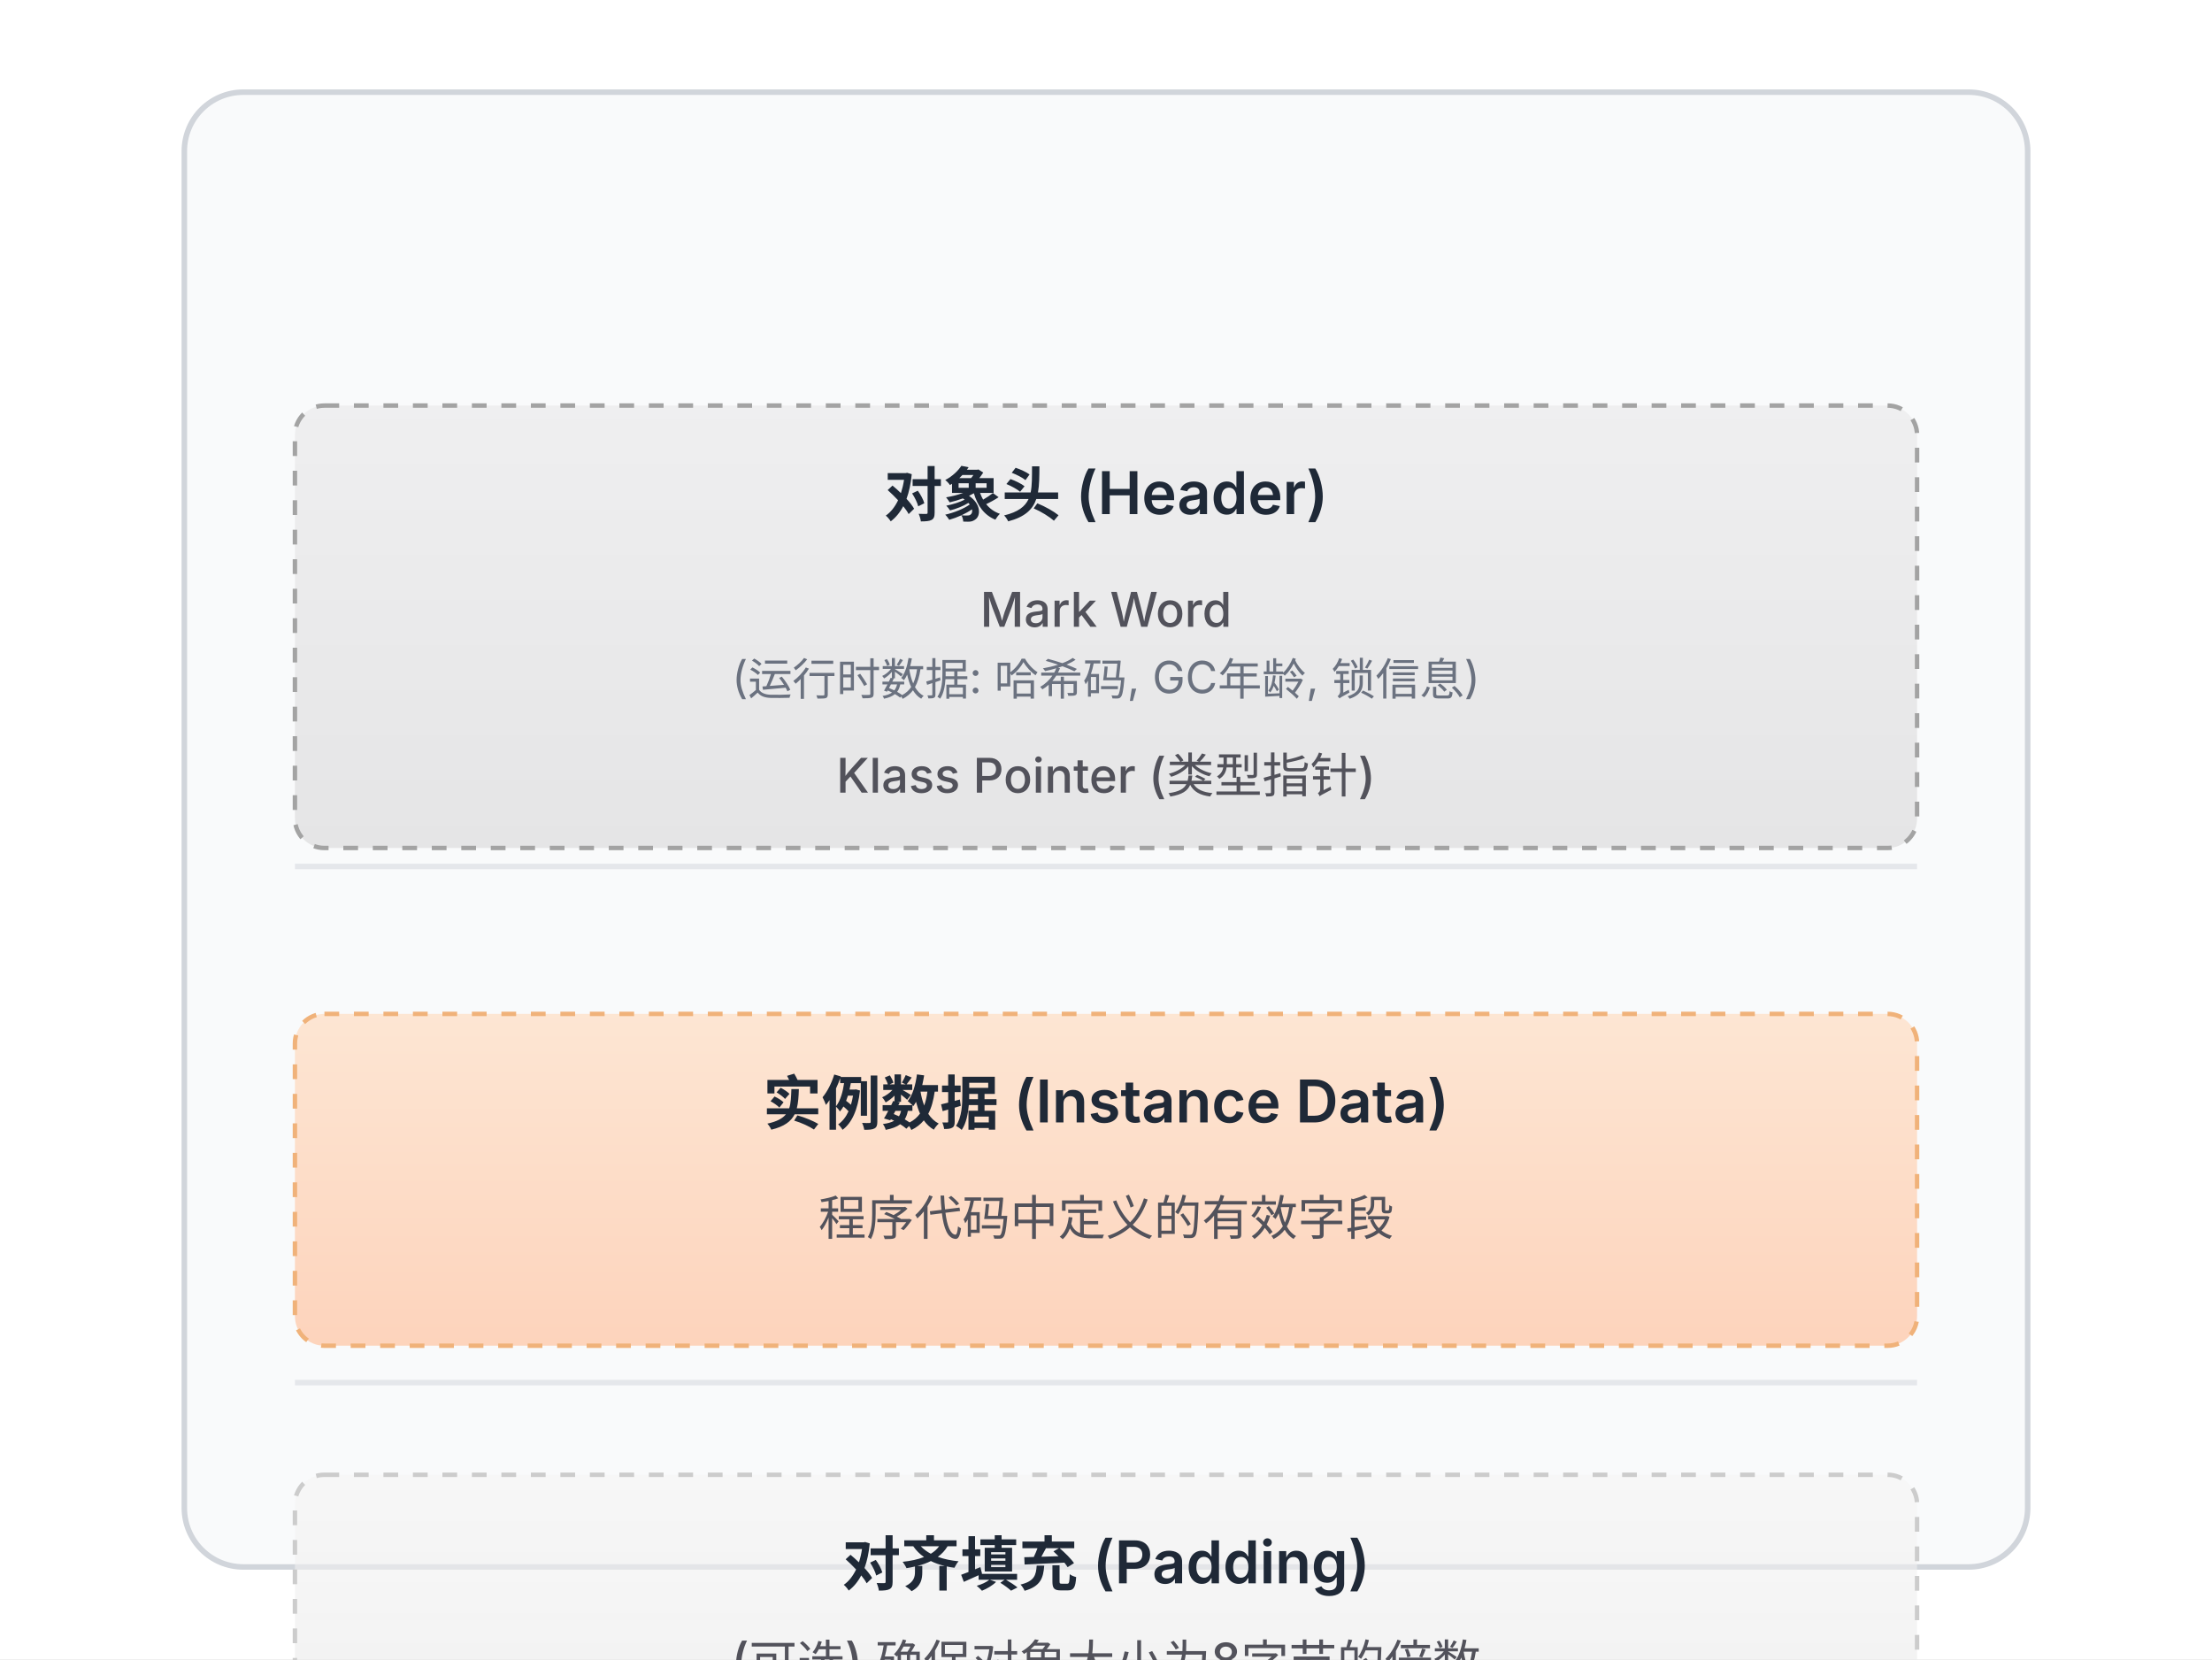
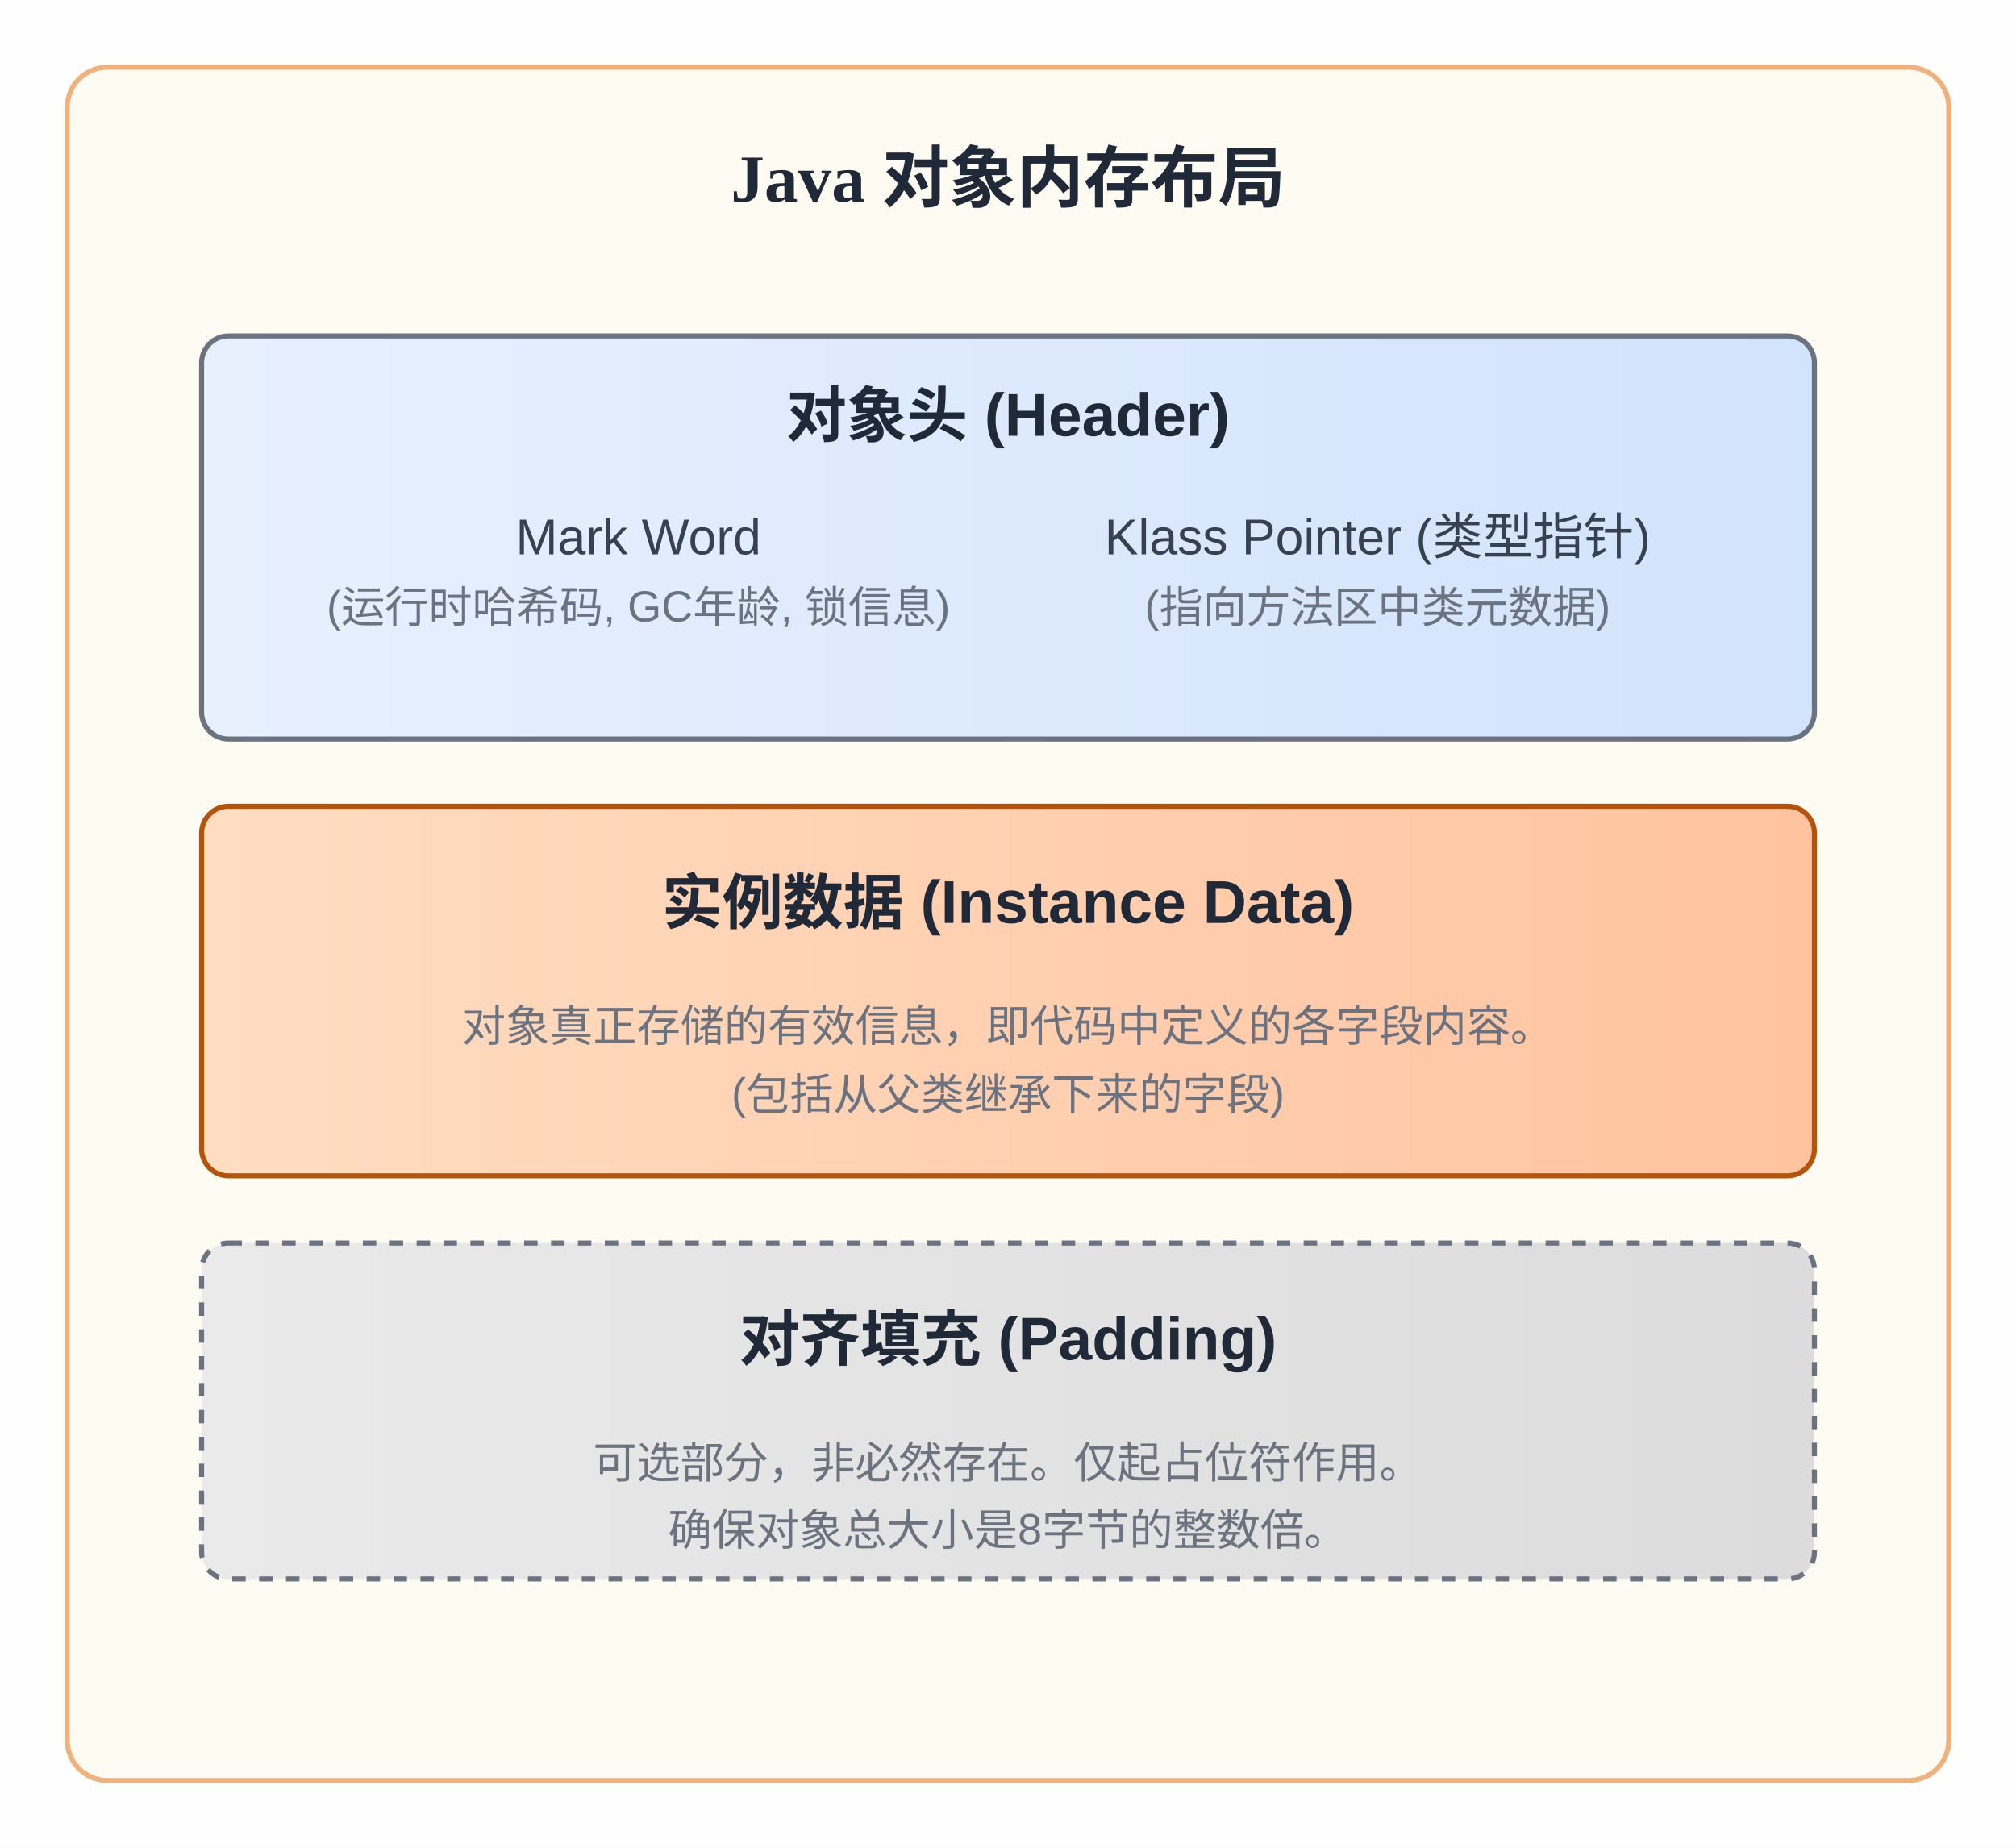
- <svg xmlns="http://www.w3.org/2000/svg" width="600" height="450" viewBox="0 0 600 450">
+ <svg xmlns="http://www.w3.org/2000/svg" width="600" height="550" viewBox="0 0 600 550">
  <defs>
-     <linearGradient id="grad-panel-main" x1="0%" y1="0%" x2="0%" y2="100%">
-       <stop offset="0%" style="stop-color:#f9fafb;stop-opacity:1" />
-       <stop offset="100%" style="stop-color:#f3f4f6;stop-opacity:1" />
+     <linearGradient id="grad-header-v2" x1="0%" y1="0%" x2="100%" y2="0%">
+       <stop offset="0%" style="stop-color:#E8F0FE;stop-opacity:1" />
+       <stop offset="100%" style="stop-color:#D2E3FC;stop-opacity:1" />
    </linearGradient>
-     <linearGradient id="grad-header" x1="0%" y1="0%" x2="0%" y2="100%">
-       <stop offset="0%" style="stop-color:#EAEAEA;stop-opacity:0.7" />
-       <stop offset="100%" style="stop-color:#DCDCDC;stop-opacity:0.7" />
+     <linearGradient id="grad-instance-v2" x1="0%" y1="0%" x2="100%" y2="0%">
+       <stop offset="0%" style="stop-color:#FFDDC1;stop-opacity:1" />
+       <stop offset="100%" style="stop-color:#FFC3A0;stop-opacity:1" />
    </linearGradient>
-     <linearGradient id="grad-instance" x1="0%" y1="0%" x2="0%" y2="100%">
-       <stop offset="0%" style="stop-color:#FFDDC1;stop-opacity:0.7" />
-       <stop offset="100%" style="stop-color:#FFC3A0;stop-opacity:0.7" />
-     </linearGradient>
-     <linearGradient id="grad-padding" x1="0%" y1="0%" x2="0%" y2="100%">
-       <stop offset="0%" style="stop-color:#f5f5f5;stop-opacity:0.6" />
-       <stop offset="100%" style="stop-color:#e5e5e5;stop-opacity:0.6" />
+     <linearGradient id="grad-padding-v2" x1="0%" y1="0%" x2="100%" y2="0%">
+       <stop offset="0%" style="stop-color:#EAEAEA;stop-opacity:1" />
+       <stop offset="100%" style="stop-color:#DCDCDC;stop-opacity:1" />
    </linearGradient>
    <style>
-             .bg { fill: #ffffff; }
-             .main-panel { fill: #f9fafb; stroke: #d1d5db; stroke-width: 1.5; rx: 16; ry: 16; }
-             .section { stroke-width: 1.2; rx: 8; ry: 8; stroke-dasharray: 4 4; }
-             .header-box { fill: url(#grad-header); stroke: #a3a3a3; }
-             .instance-box { fill: url(#grad-instance); stroke: #f0b27a; }
-             .padding-box { fill: url(#grad-padding); stroke: #cccccc; }
+             .bg-v2 { fill: #FEFEFE; }
+             .area-bg-v2 { fill: rgba(255, 248, 225, 0.4); stroke: #F0B27A; stroke-width: 1.5; rx: 12; ry: 12; }
+             .area-title-v2 { font-size: 20px; font-weight: bold; text-anchor: middle; fill: #1F2937; }
            
-             .title { font-family: 'Inter', 'Arial', sans-serif; font-size: 16px; font-weight: 600; text-anchor: middle; fill: #1f2937; }
-             .subtitle { font-family: 'Inter', 'Arial', sans-serif; font-size: 13px; font-weight: 500; text-anchor: middle; fill: #52525b; }
-             .label { font-family: 'Inter', 'Arial', sans-serif; font-size: 12px; text-anchor: middle; fill: #6b7280; }
+             .section-box-v2 { stroke-width: 1.5; rx: 8; ry: 8; }
+             .header-box-v2 { stroke: #6B7280; }
+             .instance-box-v2 { stroke: #B45309; }
+             .padding-box-v2 { stroke: #6B7280; stroke-dasharray: 4 4; }
+ 
+             .section-title-v2 { font-family: 'Arial', sans-serif; font-size: 18px; font-weight: 600; text-anchor: middle; fill: #1f2937; }
+             .section-subtitle-v2 { font-family: 'Arial', sans-serif; font-size: 15px; font-weight: 500; text-anchor: middle; fill: #374151; }
+             .section-label-v2 { font-family: 'Arial', sans-serif; font-size: 13px; text-anchor: middle; fill: #6B7280; }
            
-             .divider { stroke: #e5e7eb; stroke-width: 1.5; }
+             .divider-v2 { stroke: #e5e7eb; stroke-width: 1.5; }
        </style>
  </defs>
-   <rect x="0" y="0" width="600" height="450" class="bg" />
-   <g transform="translate(300, 225)">
-     <rect x="-250" y="-200" width="500" height="400" class="main-panel" />
-     <g transform="translate(0, -115)">
-       <rect x="-220" y="0" width="440" height="120" class="section header-box" />
-       <text y="30" class="title">对象头 (Header)</text>
-       <text x="0" y="60" class="subtitle">Mark Word</text>
-       <text x="0" y="78" class="label">(运行时数据: 哈希码, GC年龄, 锁信息)</text>
-       <text x="0" y="105" class="subtitle">Klass Pointer (类型指针)</text>
+   <rect x="0" y="0" width="600" height="550" class="bg-v2" />
+   <rect x="20" y="20" width="560" height="510" class="area-bg-v2" />
+   <text x="300" y="60" class="area-title-v2">Java 对象内存布局</text>
+   <g id="content-blocks">
+     <g transform="translate(300, 160)">
+       <rect x="-240" y="-60" width="480" height="120" class="section-box-v2 header-box-v2" fill="url(#grad-header-v2)" />
+       <text y="-30" class="section-title-v2">对象头 (Header)</text>
+       <g transform="translate(0, 5)">
+         <text x="-110" y="0" class="section-subtitle-v2">Mark Word</text>
+         <text x="-110" y="20" class="section-label-v2">(运行时哈希码, GC年龄, 锁信息)</text>
+         <text x="110" y="0" class="section-subtitle-v2">Klass Pointer (类型指针)</text>
+         <text x="110" y="20" class="section-label-v2">(指向方法区中类元数据)</text>
+       </g>
    </g>
-     <path d="M -220,10 H 220" class="divider" />
-     <g transform="translate(0, 50)">
-       <rect x="-220" y="0" width="440" height="90" class="section instance-box" />
-       <text y="30" class="title">实例数据 (Instance Data)</text>
-       <text y="60" class="subtitle">程序代码中定义的有效字段</text>
+     <g transform="translate(300, 295)">
+       <rect x="-240" y="-55" width="480" height="110" class="section-box-v2 instance-box-v2" fill="url(#grad-instance-v2)" />
+       <text y="-20" class="section-title-v2">实例数据 (Instance Data)</text>
+       <text y="15" class="section-label-v2">对象真正存储的有效信息，即代码中定义的各字段内容。</text>
+       <text y="35" class="section-label-v2">(包括从父类继承下来的字段)</text>
    </g>
-     <path d="M -220,150 H 220" class="divider" />
-     <g transform="translate(0, 155)">
-       <rect x="-220" y="20" width="440" height="80" class="section padding-box" />
-       <text y="50" class="title">对齐填充 (Padding)</text>
-       <text y="75" class="subtitle">(可选) 确保对象大小为8字节的倍数</text>
+     <g transform="translate(300, 425)">
+       <rect x="-240" y="-55" width="480" height="100" class="section-box-v2 padding-box-v2" fill="url(#grad-padding-v2)" />
+       <text y="-20" class="section-title-v2">对齐填充 (Padding)</text>
+       <text y="15" class="section-label-v2">可选部分，非必然存在。仅起占位符作用。</text>
+       <text y="35" class="section-label-v2">确保对象总大小是8字节的整数倍。</text>
    </g>
  </g>
</svg>
